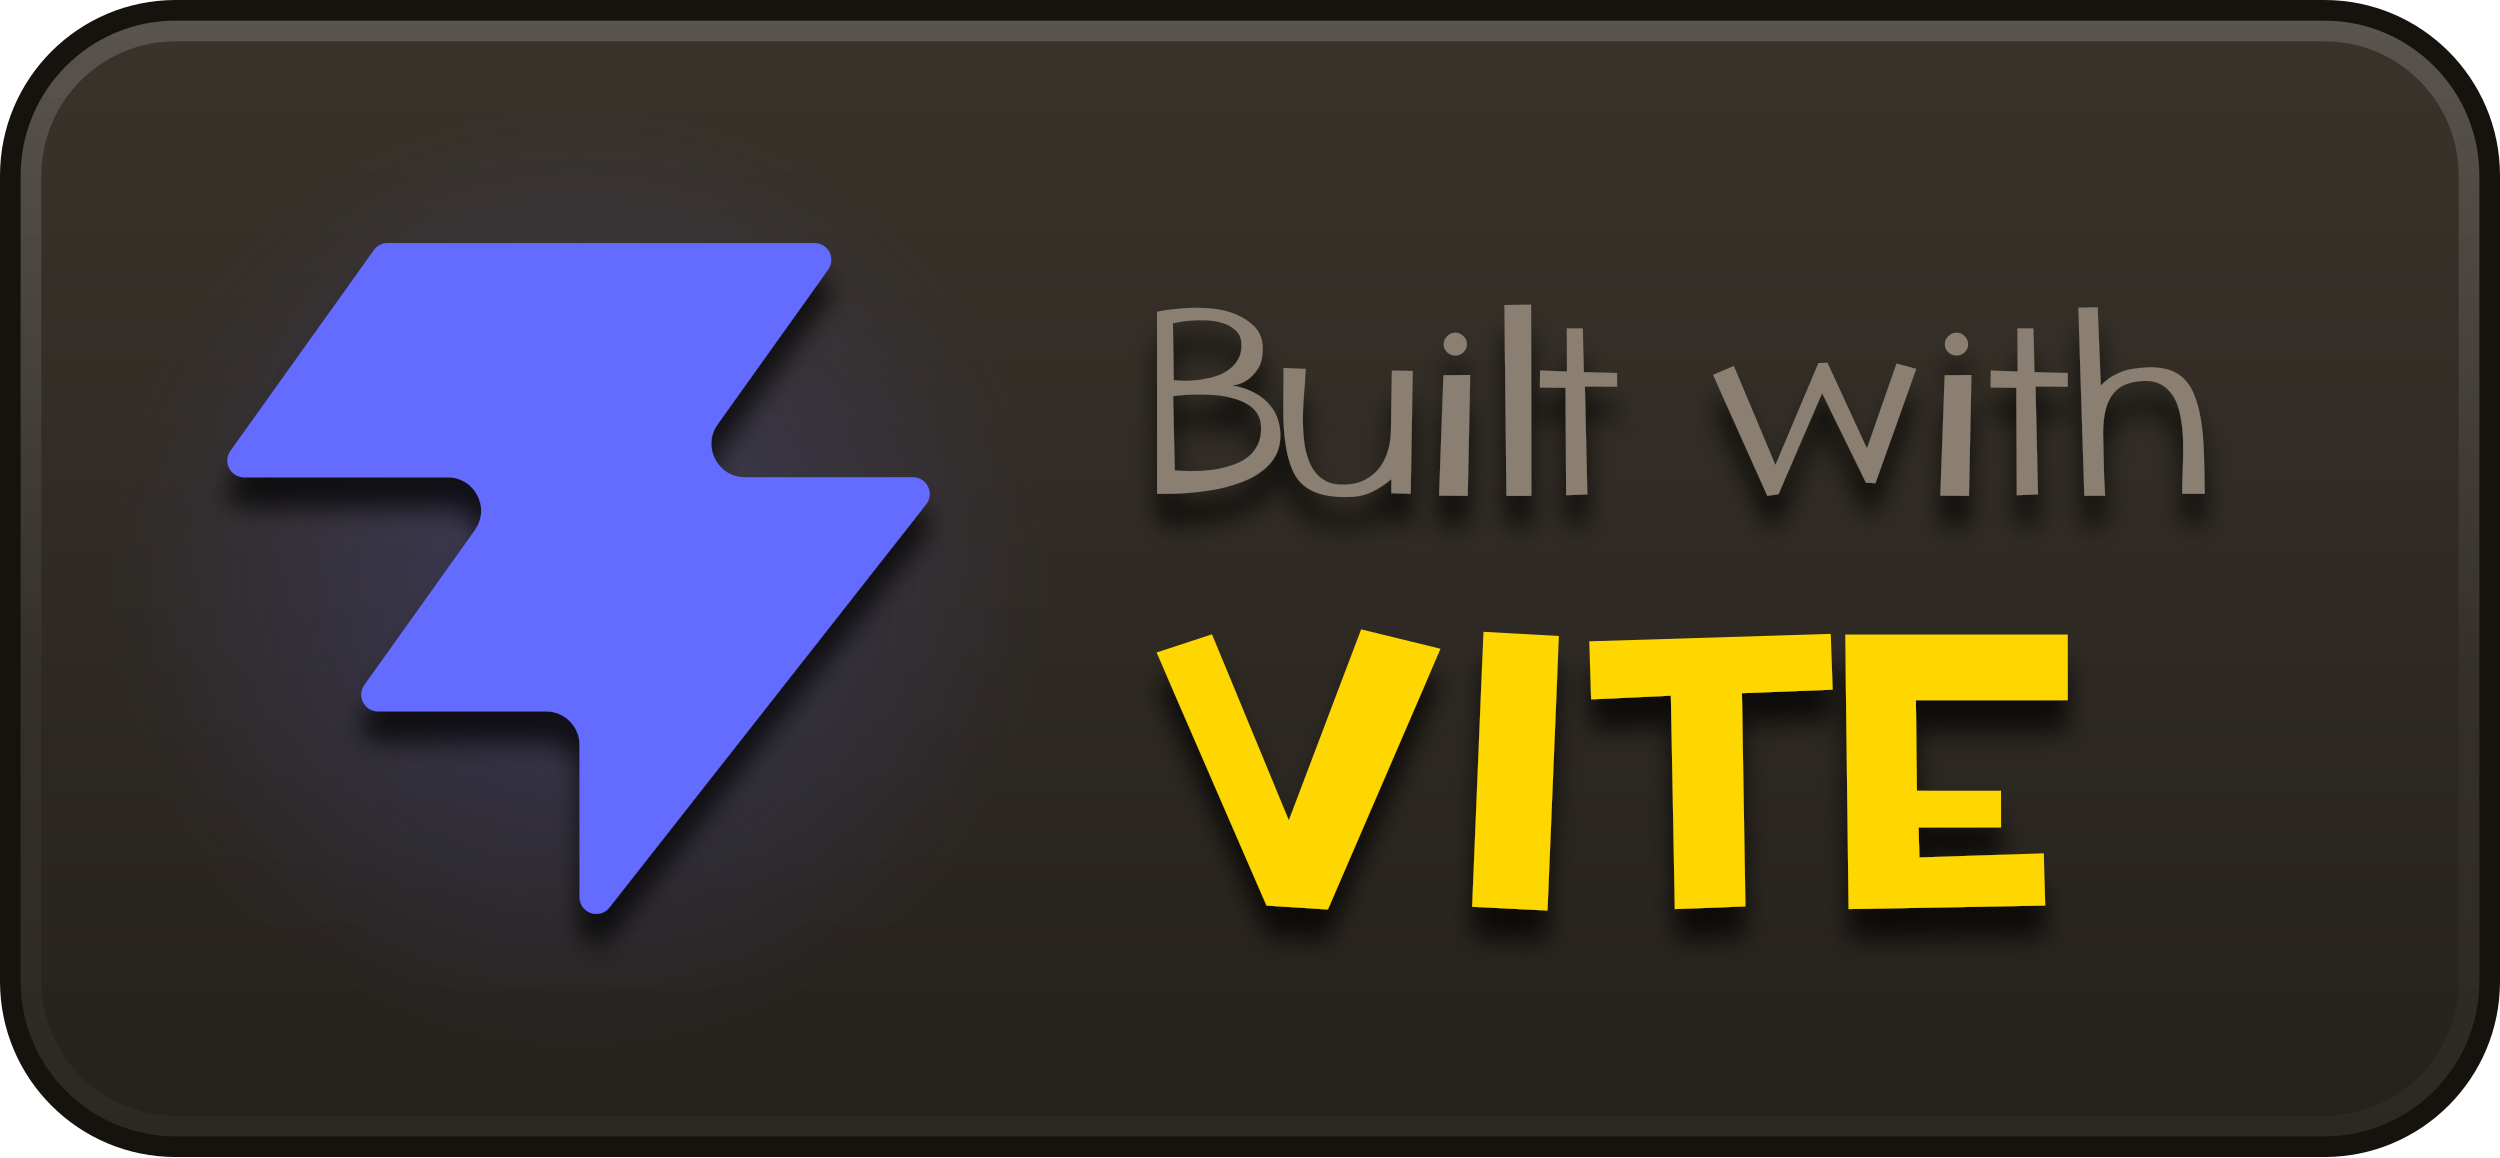
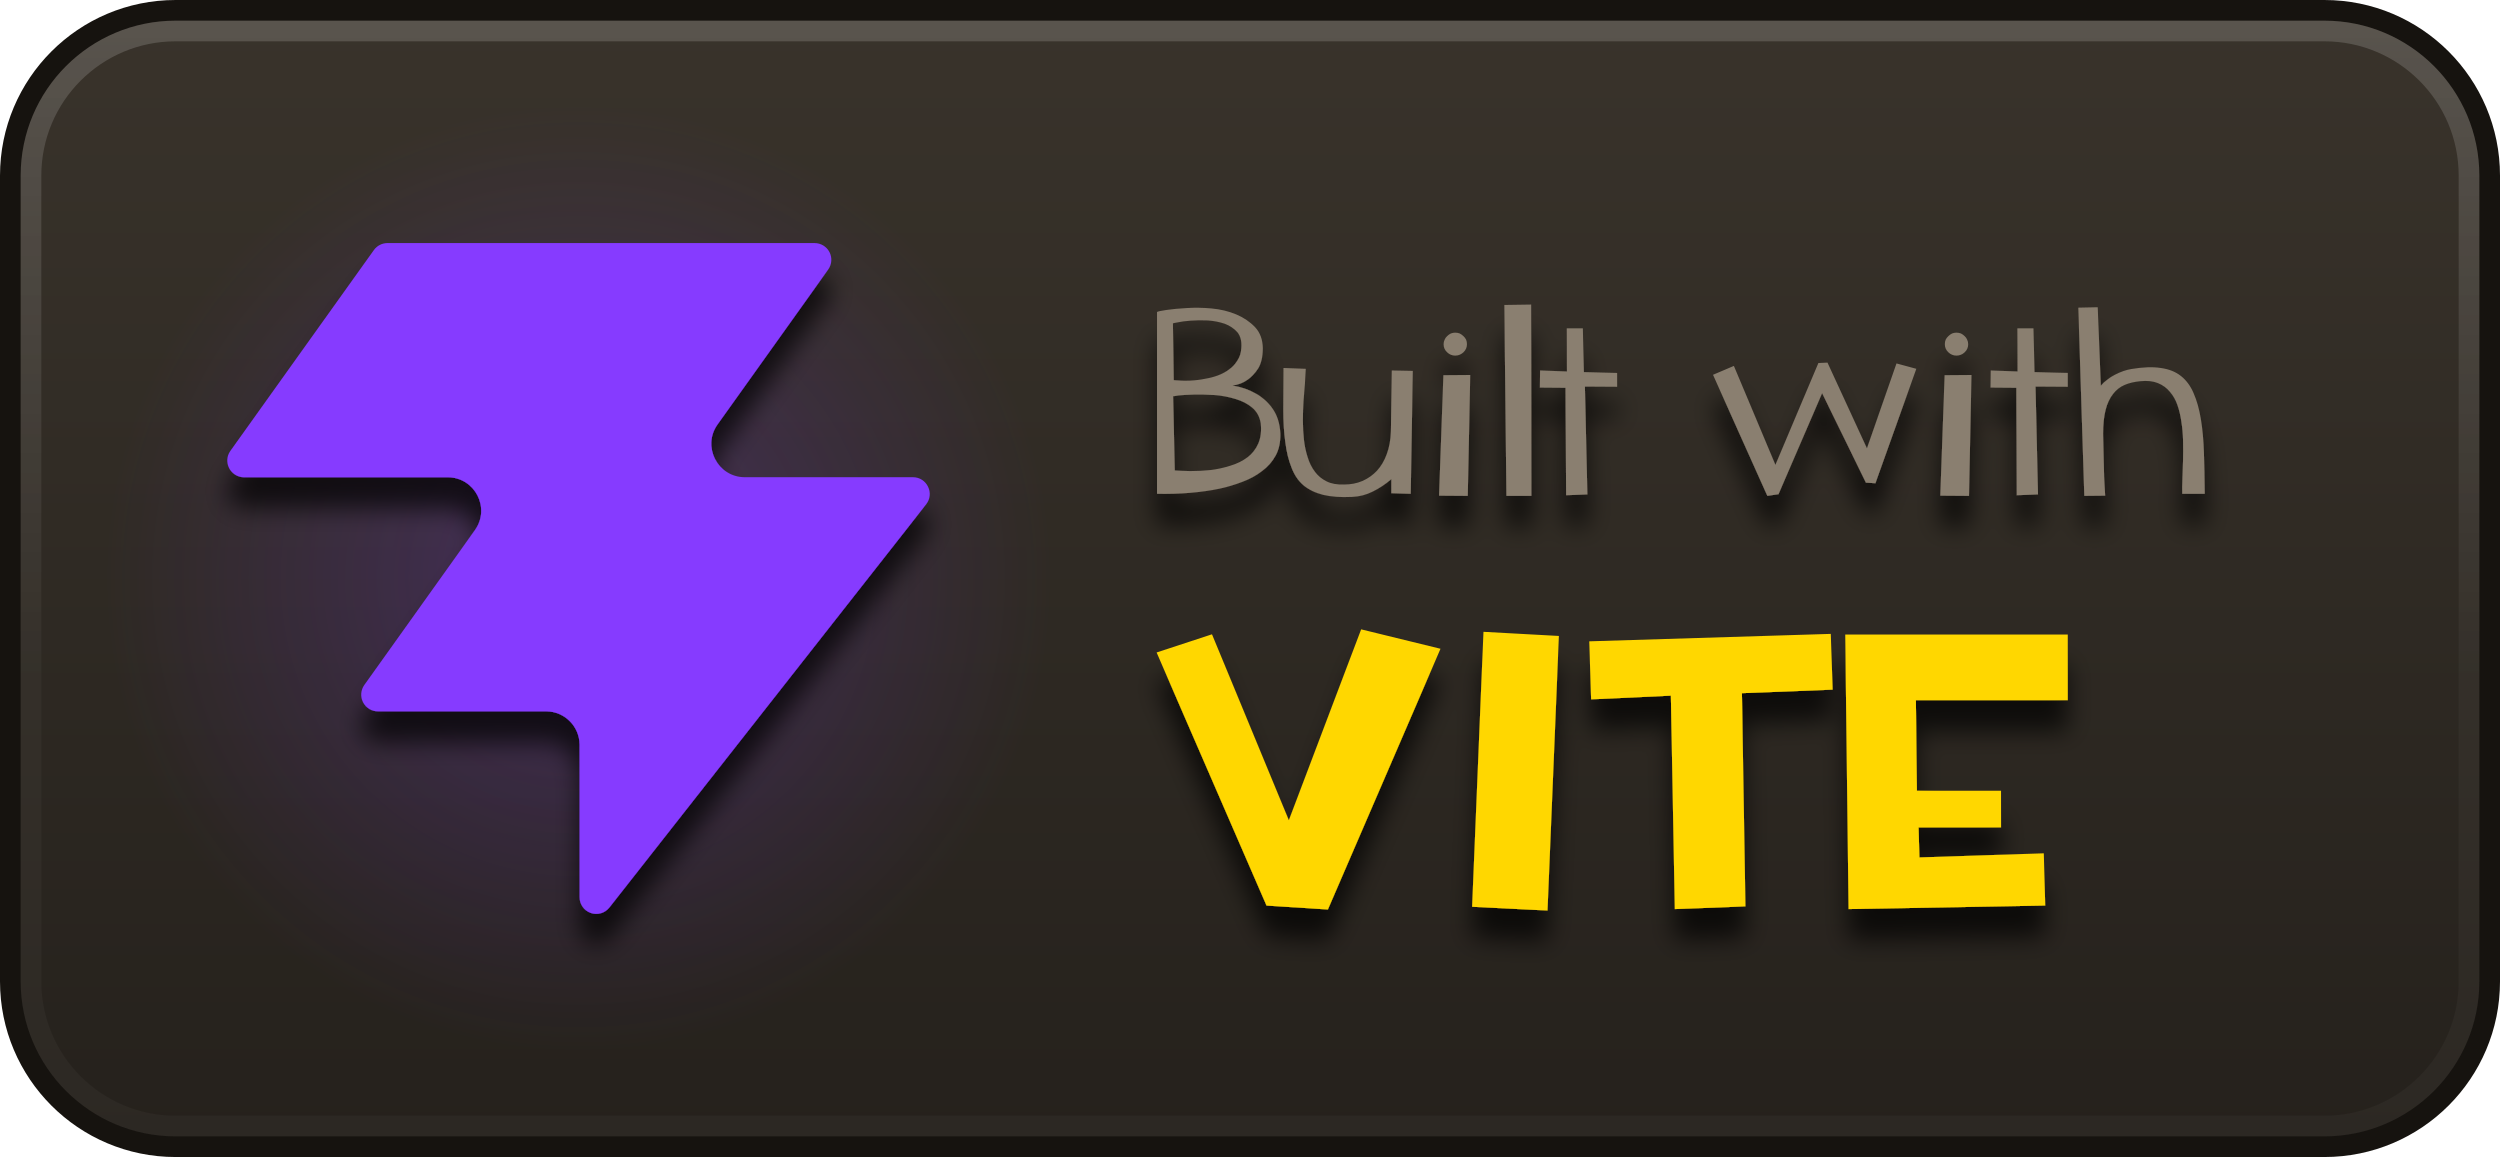
<svg xmlns="http://www.w3.org/2000/svg" width="121" height="56" viewBox="0 0 121 56">
  <defs>
    <linearGradient id="panel" x2="0" y2="1">
      <stop stop-color="#39332b" />
      <stop offset="1" stop-color="#25211c" />
    </linearGradient>
    <linearGradient id="rim" x2="0" y2="1">
      <stop stop-color="#fff" stop-opacity=".16" />
      <stop offset=".6" stop-color="#fff" stop-opacity=".03" />
    </linearGradient>
    <radialGradient id="glow">
-       <stop stop-color="#646cff" stop-opacity=".25" />
-       <stop offset="1" stop-color="#646cff" stop-opacity="0" />
+       <stop stop-color="#863bff" stop-opacity=".25" />
+       <stop offset="1" stop-color="#863bff" stop-opacity="0" />
    </radialGradient>
    <filter id="shadow" x="-5%" y="-5%" width="110%" height="130%">
      <feDropShadow dx="0" dy="1.5" stdDeviation=".6" flood-opacity=".7" />
    </filter>
  </defs>
  <rect x=".5" y=".5" width="120" height="55" rx="8" fill="url(#panel)" stroke="#16130f" />
  <rect x="1.5" y="1.5" width="118" height="53" rx="7" fill="none" stroke="url(#rim)" />
  <circle cx="28.0" cy="28.0" r="23.0" fill="url(#glow)" />
  <g filter="url(#shadow)">
-     <path fill="#646cff" transform="translate(11 11) scale(1.416667)" d="M13.056 23.238a.57.57 0 0 1-1.02-.355v-5.202c0-.63-.512-1.143-1.144-1.143H5.148a.57.57 0 0 1-.464-.903l3.777-5.29c.54-.753 0-1.804-.93-1.804H.57a.574.574 0 0 1-.543-.746.6.6 0 0 1 .08-.157L5.008.78a.57.57 0 0 1 .467-.24h14.589a.57.57 0 0 1 .466.903l-3.778 5.29c-.54.755 0 1.806.93 1.806h5.745c.238 0 .424.138.513.322a.56.56 0 0 1-.063.603z" />
+     <g transform="translate(11 11) scale(1.416667)">
+       <path fill="#863bff" d="M13.056 23.238a.57.57 0 0 1-1.02-.355v-5.202c0-.63-.512-1.143-1.144-1.143H5.148a.57.57 0 0 1-.464-.903l3.777-5.29c.54-.753 0-1.804-.93-1.804H.57a.574.574 0 0 1-.543-.746.6.6 0 0 1 .08-.157L5.008.78a.57.57 0 0 1 .467-.24h14.589a.57.57 0 0 1 .466.903l-3.778 5.29c-.54.755 0 1.806.93 1.806h5.745c.238 0 .424.138.513.322a.56.56 0 0 1-.063.603z" />
+     </g>
    <path fill="#8a7f70" d="M61.97 21Q61.98 21.61 61.74 22.05Q61.5 22.49 61.08 22.8Q60.67 23.12 60.13 23.32Q59.59 23.53 59.03 23.65Q57.7 23.93 56 23.9V15.1Q56.06 15.06 56.47 15Q56.88 14.94 57.44 14.91Q58 14.87 58.65 14.93Q59.29 14.99 59.84 15.22Q60.38 15.45 60.75 15.84Q61.11 16.23 61.12 16.85Q61.12 17.47 60.89 17.84Q60.65 18.2 60.38 18.38Q60.06 18.61 59.65 18.66Q60.28 18.76 60.78 19.05Q60.99 19.16 61.2 19.34Q61.41 19.52 61.58 19.76Q61.75 20 61.85 20.3Q61.95 20.61 61.97 21ZM60.08 16.85Q60.12 16.36 59.89 16.08Q59.65 15.81 59.28 15.67Q58.9 15.54 58.46 15.51Q58.02 15.49 57.62 15.52Q57.23 15.55 57.01 15.6Q56.78 15.64 56.77 15.65L56.81 18.4Q57.62 18.48 58.34 18.33Q58.65 18.28 58.95 18.17Q59.25 18.06 59.49 17.88Q59.73 17.71 59.89 17.45Q60.06 17.2 60.08 16.85ZM56.86 22.77Q57.13 22.79 57.61 22.8Q58.09 22.8 58.59 22.75Q59.08 22.69 59.55 22.54Q60.02 22.4 60.37 22.14Q60.72 21.88 60.9 21.47Q61.08 21.06 61.02 20.48Q60.94 20.01 60.61 19.73Q60.28 19.45 59.8 19.31Q59.31 19.16 58.78 19.12Q58.24 19.09 57.77 19.1Q57.3 19.11 57.04 19.14Q56.78 19.18 56.78 19.18ZM63.2 17.85Q63.19 18.15 63.16 18.55Q63.12 18.96 63.09 19.41Q63.06 19.87 63.06 20.35Q63.06 20.83 63.11 21.28Q63.16 21.73 63.29 22.13Q63.41 22.53 63.64 22.83Q63.86 23.13 64.21 23.3Q64.55 23.47 65.06 23.45Q65.54 23.45 65.94 23.28Q66.35 23.1 66.65 22.78Q66.95 22.45 67.12 21.98Q67.3 21.5 67.32 20.88L67.36 17.93L68.38 17.95L68.28 23.9L67.34 23.87V23.19Q66.91 23.56 66.44 23.79Q65.97 24.03 65.44 24.05Q64.62 24.09 64.04 23.95Q63.46 23.8 63.08 23.48Q62.71 23.16 62.51 22.63Q62.3 22.11 62.21 21.41Q62.11 20.71 62.11 19.81Q62.11 18.92 62.12 17.81ZM69.86 18.16 69.65 23.99 71.04 24 71.16 18.15ZM69.87 16.66Q69.87 16.54 69.92 16.44Q69.96 16.34 70.04 16.27Q70.12 16.19 70.22 16.14Q70.33 16.1 70.43 16.1Q70.55 16.1 70.65 16.14Q70.75 16.19 70.83 16.27Q70.91 16.34 70.96 16.44Q71 16.54 71 16.66Q71 16.89 70.83 17.05Q70.66 17.21 70.43 17.21Q70.21 17.21 70.04 17.05Q69.87 16.89 69.87 16.66ZM72.81 14.76 74.11 14.74 74.12 24H72.91ZM76.71 18.71 76.83 23.93 75.8 23.97 75.77 18.77 74.53 18.76 74.54 17.93 75.84 17.98 75.83 15.89H76.61L76.66 18.01L78.27 18.05V18.72ZM90.77 23.39 90.31 23.36 88.19 19.03 86.08 23.92 85.54 24 82.91 18.14 83.92 17.71 85.93 22.5 88.01 17.57 88.45 17.55 90.36 21.7 91.79 17.59 92.75 17.85ZM94.12 18.16 93.91 23.99 95.3 24 95.42 18.15ZM94.13 16.66Q94.13 16.54 94.17 16.44Q94.22 16.34 94.3 16.27Q94.38 16.19 94.48 16.14Q94.58 16.1 94.69 16.1Q94.8 16.1 94.91 16.14Q95.01 16.19 95.09 16.27Q95.17 16.34 95.21 16.44Q95.26 16.54 95.26 16.66Q95.26 16.89 95.09 17.05Q94.92 17.21 94.69 17.21Q94.47 17.21 94.3 17.05Q94.13 16.89 94.13 16.66ZM98.52 18.71 98.64 23.93 97.61 23.97 97.59 18.77 96.34 18.76 96.35 17.93 97.65 17.98 97.64 15.89H98.42L98.47 18.01L100.08 18.05V18.72ZM105.62 23.9Q105.61 23.57 105.63 23.15Q105.65 22.73 105.66 22.26Q105.67 21.8 105.66 21.33Q105.65 20.85 105.58 20.42Q105.52 19.98 105.39 19.61Q105.26 19.23 105.02 18.96Q104.79 18.68 104.44 18.54Q104.09 18.4 103.59 18.45Q103.16 18.49 102.83 18.63Q102.5 18.77 102.27 19.07Q102.03 19.37 101.91 19.84Q101.79 20.31 101.79 21L101.84 23.09L101.89 23.99L100.88 24L100.59 14.89L101.53 14.87L101.68 18.67Q101.81 18.51 101.99 18.38Q102.16 18.24 102.36 18.14Q102.57 18.03 102.77 17.96Q102.97 17.89 103.16 17.86Q104 17.72 104.58 17.81Q105.17 17.89 105.56 18.2Q105.95 18.51 106.17 19.03Q106.4 19.55 106.52 20.28Q106.64 21 106.67 21.9Q106.7 22.8 106.71 23.9Z" />
    <path fill="#ffd700" d="M69.72 31.4 64.27 44.02 61.3 43.83 55.98 31.58 58.66 30.7 62.38 39.7 65.88 30.46ZM74.9 44.07 71.25 43.89 71.8 30.58 75.45 30.78 74.9 44.07ZM84.31 33.55 84.48 43.87 81.06 44 80.87 33.67 77.01 33.85 76.92 31.04 88.61 30.68 88.7 33.38ZM100.08 33.89H92.73L92.78 38.27H96.85V40.05H92.86L92.9 41.5L98.92 41.3L98.99 43.83L89.47 44L89.31 30.71H100.08V33.89Z" />
  </g>
</svg>
